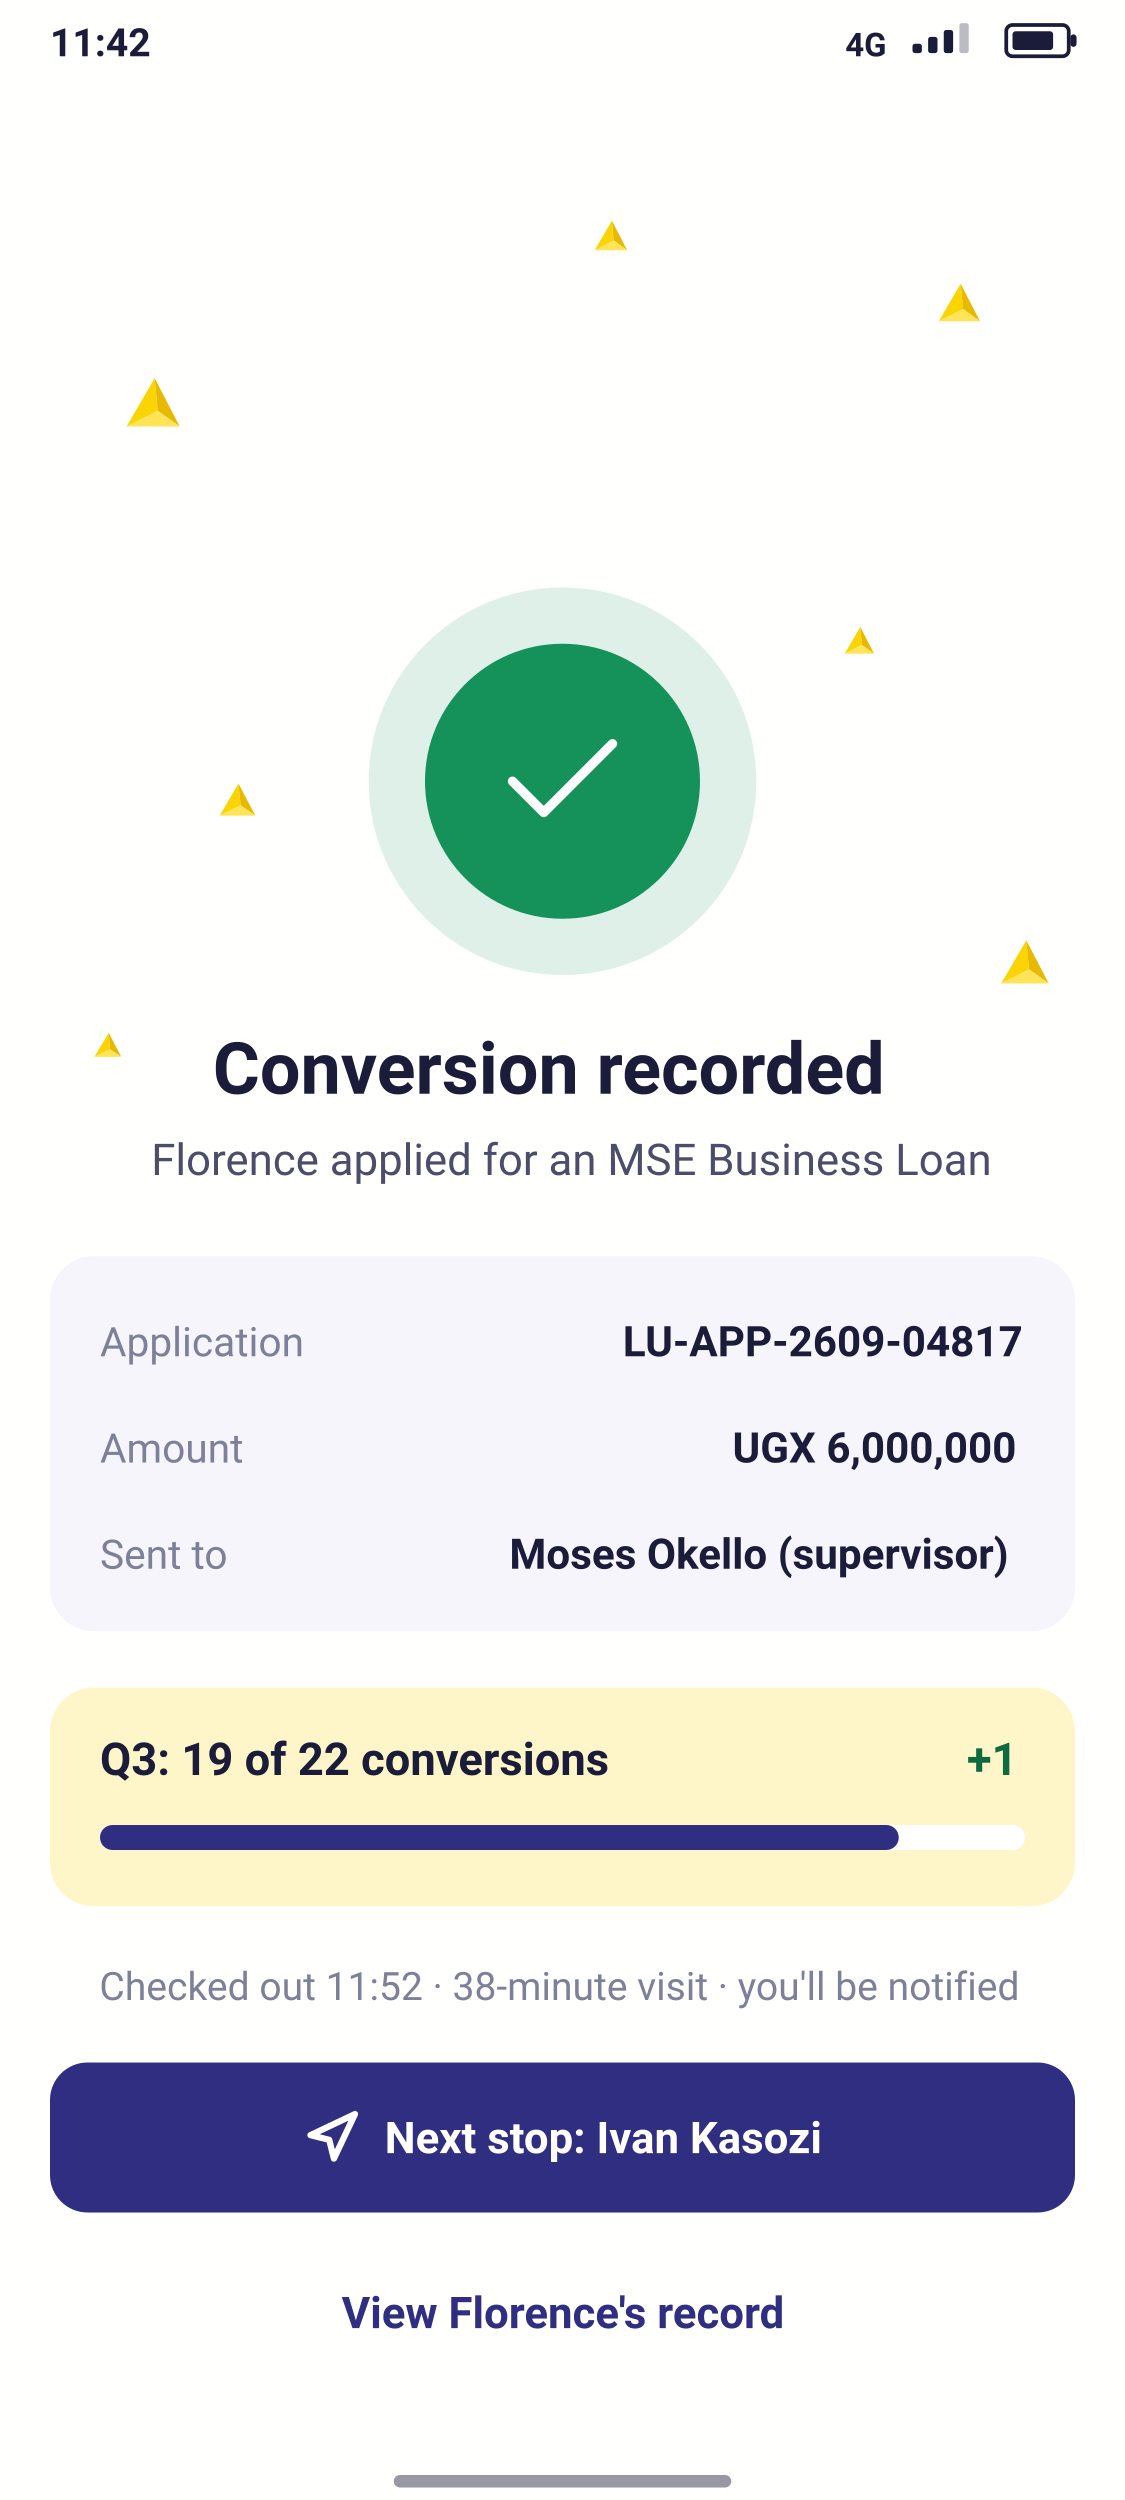
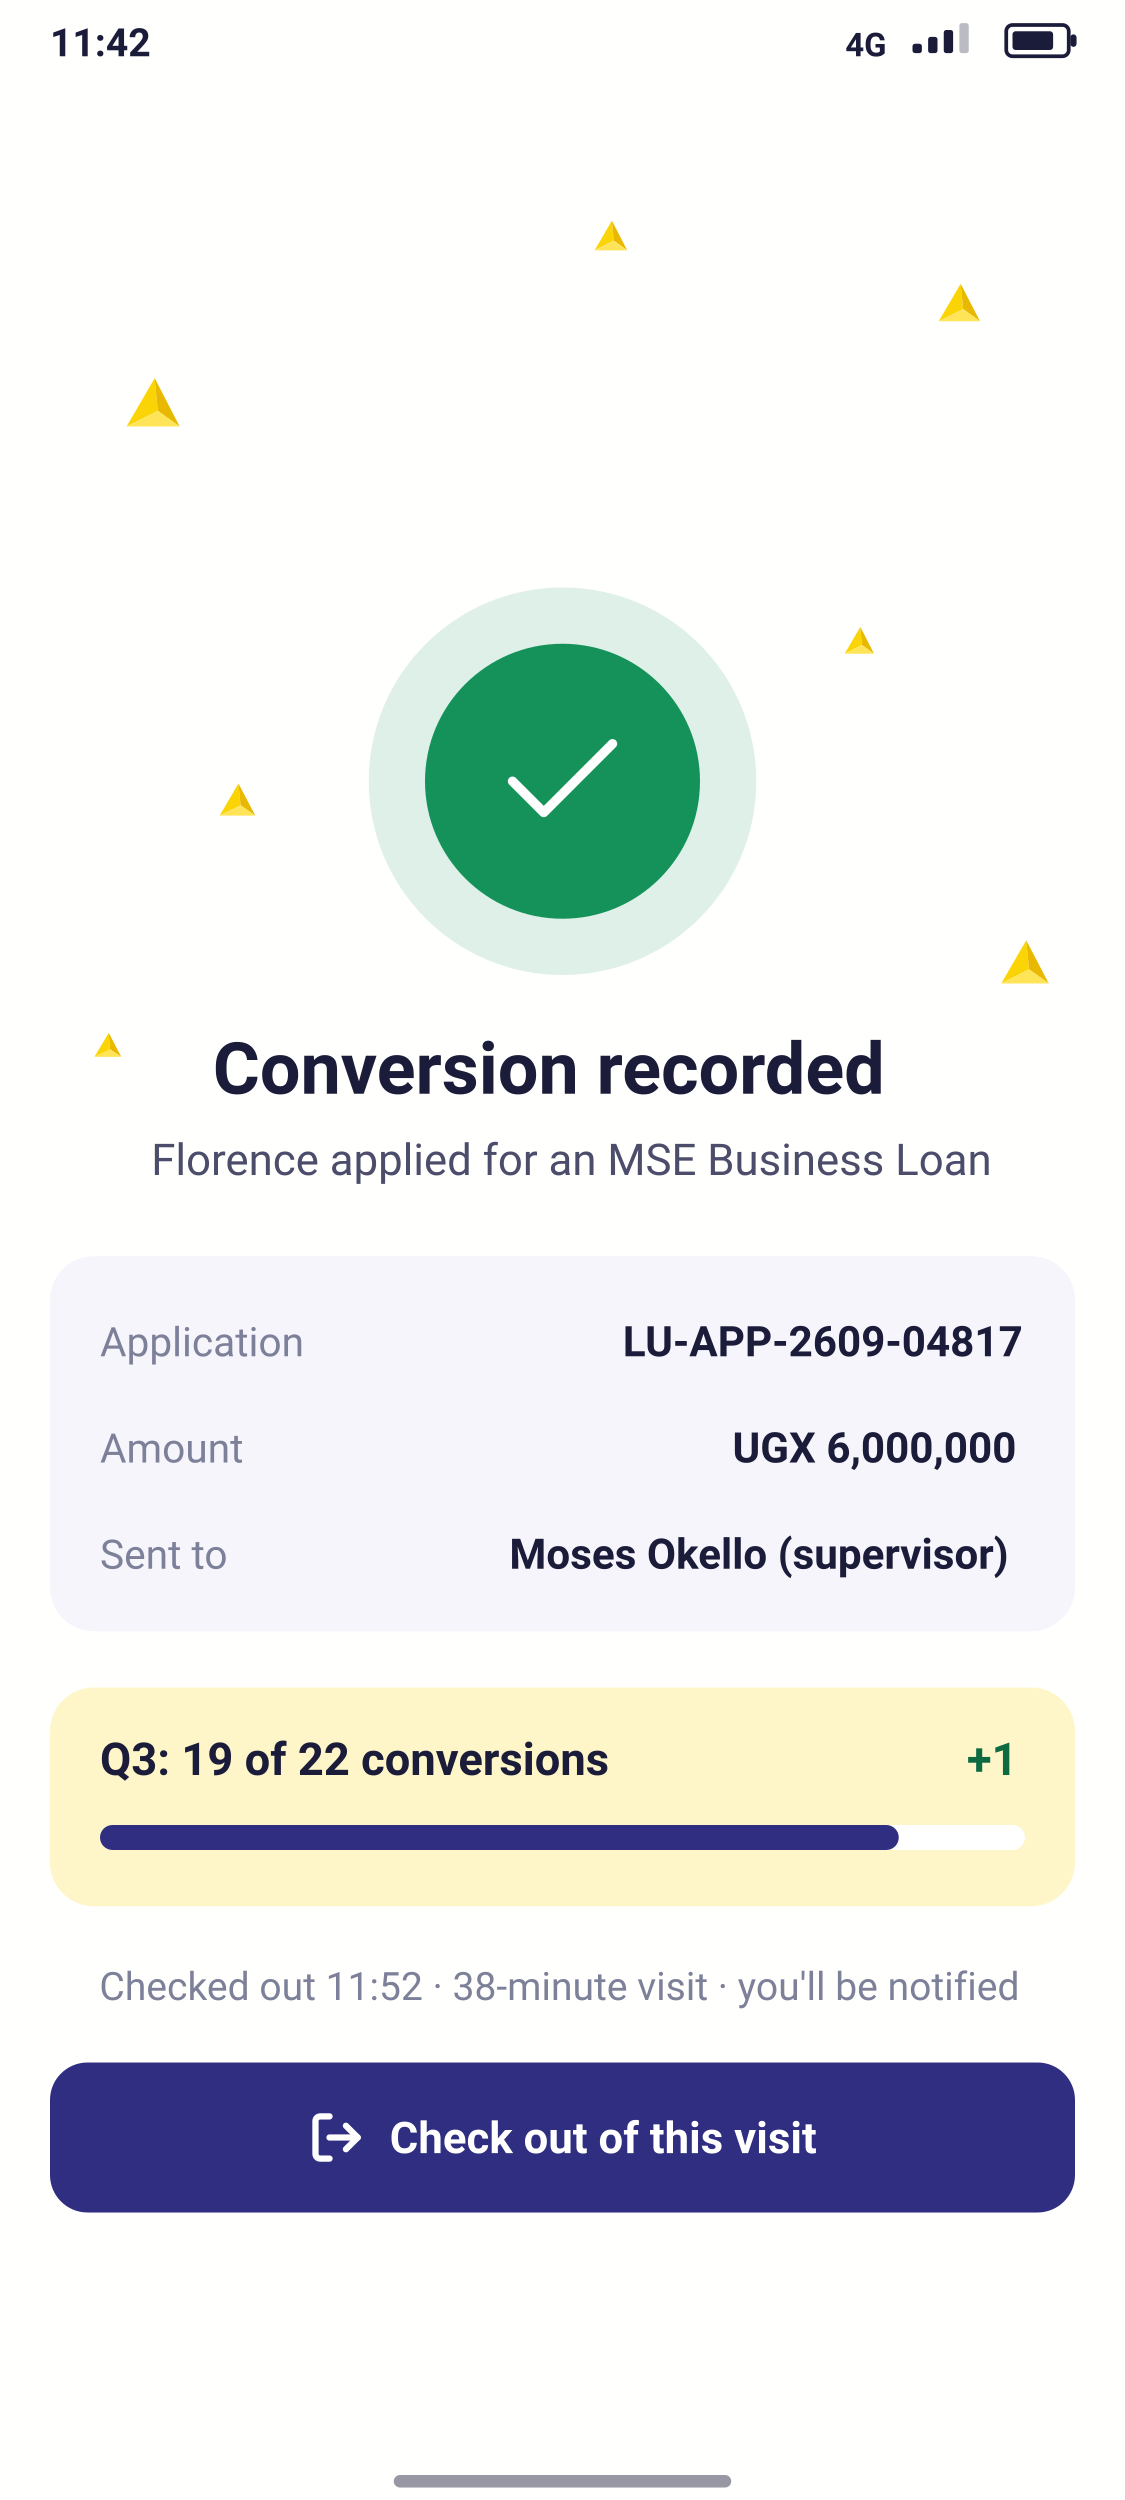
<svg xmlns="http://www.w3.org/2000/svg" width="360" height="800" viewBox="0 0 360 800">
  <rect id="screen-background" x="0.0" y="0.0" width="360.0" height="800.0" fill="#FFFFFE" />
  <g id="status-bar">
    <text id="11-42" x="16.0" y="18.0" font-family="Segoe UI, Roboto, Helvetica Neue, Arial, sans-serif" font-size="12.5" font-weight="600" fill="#1B1C3A">11:42</text>
    <rect id="battery" x="322.0" y="8.0" width="20.0" height="10.0" rx="2" fill="none" stroke="#1B1C3A" stroke-width="1.2" />
    <rect x="324.0" y="10.0" width="13.0" height="6.0" rx="1" fill="#1B1C3A" />
    <rect x="342.5" y="11.0" width="2.0" height="4.0" rx="1" fill="#1B1C3A" />
    <rect id="signal-bar" x="292.0" y="14.0" width="3.0" height="3.0" rx="0.8" fill="#1B1C3A" fill-opacity="1" />
    <rect id="signal-bar-2" x="297.0" y="11.8" width="3.0" height="5.2" rx="0.8" fill="#1B1C3A" fill-opacity="1" />
    <rect id="signal-bar-3" x="302.0" y="9.6" width="3.0" height="7.4" rx="0.8" fill="#1B1C3A" fill-opacity="1" />
    <rect id="signal-bar-4" x="307.0" y="7.4" width="3.0" height="9.6" rx="0.8" fill="#1B1C3A" fill-opacity="0.3" />
    <text id="network" x="270.5" y="18.0" font-family="Segoe UI, Roboto, Helvetica Neue, Arial, sans-serif" font-size="10.5" font-weight="700" fill="#1B1C3A">4G</text>
  </g>
  <g id="confetti">
    <g id="confetti-1">
      <path d="M49.5 121.0 L40.5 136.5 L50.5 131.5 Z" fill="#FBD405" />
      <path d="M49.5 121.0 L50.5 131.5 L57.5 136.5 Z" fill="#E9B800" />
      <path d="M40.5 136.5 L50.5 131.5 L57.5 136.5 Z" fill="#FFE457" />
    </g>
    <g id="confetti-2">
      <path d="M307.4 90.8 L300.4 102.8 L308.2 98.9 Z" fill="#FBD405" />
      <path d="M307.4 90.8 L308.2 98.9 L313.6 102.8 Z" fill="#E9B800" />
      <path d="M300.4 102.8 L308.2 98.9 L313.6 102.8 Z" fill="#FFE457" />
    </g>
    <g id="confetti-3">
      <path d="M275.3 200.6 L270.3 209.2 L275.8 206.4 Z" fill="#FBD405" />
      <path d="M275.3 200.6 L275.8 206.4 L279.7 209.2 Z" fill="#E9B800" />
      <path d="M270.3 209.2 L275.8 206.4 L279.7 209.2 Z" fill="#FFE457" />
    </g>
    <g id="confetti-4">
      <path d="M76.3 250.7 L70.3 261.0 L77.0 257.7 Z" fill="#FBD405" />
      <path d="M76.3 250.7 L77.0 257.7 L81.7 261.0 Z" fill="#E9B800" />
      <path d="M70.3 261.0 L77.0 257.7 L81.7 261.0 Z" fill="#FFE457" />
    </g>
    <g id="confetti-5">
      <path d="M328.4 300.9 L320.4 314.7 L329.3 310.2 Z" fill="#FBD405" />
      <path d="M328.4 300.9 L329.3 310.2 L335.6 314.7 Z" fill="#E9B800" />
      <path d="M320.4 314.7 L329.3 310.2 L335.6 314.7 Z" fill="#FFE457" />
    </g>
    <g id="confetti-6">
      <path d="M34.8 330.5 L30.2 338.2 L35.2 335.8 Z" fill="#FBD405" />
      <path d="M34.8 330.5 L35.2 335.8 L38.8 338.2 Z" fill="#E9B800" />
      <path d="M30.2 338.2 L35.2 335.8 L38.8 338.2 Z" fill="#FFE457" />
    </g>
    <g id="confetti-7">
      <path d="M195.8 70.6 L190.3 80.1 L196.4 77.0 Z" fill="#FBD405" />
      <path d="M195.8 70.6 L196.4 77.0 L200.7 80.1 Z" fill="#E9B800" />
      <path d="M190.3 80.1 L196.4 77.0 L200.7 80.1 Z" fill="#FFE457" />
    </g>
  </g>
  <circle cx="180.0" cy="250.0" r="62.0" fill="#DEF0E8" />
  <circle cx="180.0" cy="250.0" r="44.0" fill="#15925A" />
  <g id="icon-check" transform="translate(156.0 226.0) scale(2)">
    <path d="M20 6L9 17l-5-5" fill="none" stroke="#FFFFFF" stroke-width="1.50" stroke-linecap="round" stroke-linejoin="round" />
  </g>
  <text id="Conversion-recorded" x="68.1" y="350.0" font-family="Segoe UI, Roboto, Helvetica Neue, Arial, sans-serif" font-size="23" font-weight="700" fill="#1B1C3A">Conversion recorded</text>
  <text id="Florence-applied-for-an-MSE" x="48.4" y="376.0" font-family="Segoe UI, Roboto, Helvetica Neue, Arial, sans-serif" font-size="14" font-weight="400" fill="#4B4D6B">Florence applied for an MSE Business Loan</text>
  <g id="summary">
    <rect x="16.0" y="402.0" width="328.0" height="120.0" rx="14" fill="#F5F5FB" />
    <text id="Application" x="32.0" y="434.0" font-family="Segoe UI, Roboto, Helvetica Neue, Arial, sans-serif" font-size="13" font-weight="400" fill="#7D8099">Application</text>
    <text id="LU-APP-2609-04817" x="199.3" y="434.0" font-family="Segoe UI, Roboto, Helvetica Neue, Arial, sans-serif" font-size="13.5" font-weight="700" fill="#1B1C3A">LU-APP-2609-04817</text>
    <text id="Amount" x="32.0" y="468.0" font-family="Segoe UI, Roboto, Helvetica Neue, Arial, sans-serif" font-size="13" font-weight="400" fill="#7D8099">Amount</text>
    <text id="UGX-6-000-000" x="234.4" y="468.0" font-family="Segoe UI, Roboto, Helvetica Neue, Arial, sans-serif" font-size="13.5" font-weight="700" fill="#1B1C3A">UGX 6,000,000</text>
    <text id="Sent-to" x="32.0" y="502.0" font-family="Segoe UI, Roboto, Helvetica Neue, Arial, sans-serif" font-size="13" font-weight="400" fill="#7D8099">Sent to</text>
    <text id="Moses-Okello-supervisor" x="163.0" y="502.0" font-family="Segoe UI, Roboto, Helvetica Neue, Arial, sans-serif" font-size="13.5" font-weight="700" fill="#1B1C3A">Moses Okello (supervisor)</text>
  </g>
  <g id="progress">
    <rect x="16.0" y="540.0" width="328.0" height="70.0" rx="14" fill="#FEF6C8" />
    <text id="Q3-19-of-22-conversions" x="32.0" y="568.0" font-family="Segoe UI, Roboto, Helvetica Neue, Arial, sans-serif" font-size="14.5" font-weight="700" fill="#1B1C3A">Q3: 19 of 22 conversions</text>
    <text id="1" x="309.4" y="568.0" font-family="Segoe UI, Roboto, Helvetica Neue, Arial, sans-serif" font-size="14.5" font-weight="700" fill="#0E6B41">+1</text>
    <g id="progress-2">
      <rect x="32.0" y="584.0" width="296.0" height="8.0" rx="4.0" fill="#FFFFFF" />
      <rect x="32.0" y="584.0" width="255.6" height="8.0" rx="4.0" fill="#2F2E80" />
    </g>
  </g>
  <text id="Checked-out-11-52-38-minut" x="31.8" y="640.0" font-family="Segoe UI, Roboto, Helvetica Neue, Arial, sans-serif" font-size="12.5" font-weight="400" fill="#7D8099">Checked out 11:52 · 38-minute visit · you'll be notified</text>
-   <g id="button-Next-stop-Ivan-Kasozi">
+   <g id="button-Check-out-of-this-visit">
    <rect x="16.0" y="660.0" width="328.0" height="48.0" rx="12" fill="#2F2E80" />
-     <g id="icon-navigation" transform="translate(97.1 675.0) scale(0.75)">
-       <path d="M3 11l19-9-9 19-2-8z" fill="none" stroke="#FFFFFF" stroke-width="2.67" stroke-linecap="round" stroke-linejoin="round" />
+     <g id="icon-logout" transform="translate(98.7 675.0) scale(0.75)">
+       <path d="M9 21H5a2 2 0 0 1-2-2V5a2 2 0 0 1 2-2h4" fill="none" stroke="#FFFFFF" stroke-width="2.67" stroke-linecap="round" stroke-linejoin="round" />
+       <path d="M16 17l5-5-5-5" fill="none" stroke="#FFFFFF" stroke-width="2.67" stroke-linecap="round" stroke-linejoin="round" />
+       <path d="M21 12H9" fill="none" stroke="#FFFFFF" stroke-width="2.67" stroke-linecap="round" stroke-linejoin="round" />
    </g>
-     <text id="Next-stop-Ivan-Kasozi" x="123.1" y="689.0" font-family="Segoe UI, Roboto, Helvetica Neue, Arial, sans-serif" font-size="14" font-weight="600" fill="#FFFFFF">Next stop: Ivan Kasozi</text>
-   </g>
-   <g id="button-View-Florence-s-record">
-     <rect x="16.0" y="718.0" width="328.0" height="44.0" rx="12" fill="none" />
-     <text id="View-Florence-s-record" x="109.3" y="745.0" font-family="Segoe UI, Roboto, Helvetica Neue, Arial, sans-serif" font-size="14" font-weight="600" fill="#2F2E80">View Florence's record</text>
+     <text id="Check-out-of-this-visit" x="124.7" y="689.0" font-family="Segoe UI, Roboto, Helvetica Neue, Arial, sans-serif" font-size="14" font-weight="600" fill="#FFFFFF">Check out of this visit</text>
  </g>
  <rect id="gesture-bar" x="126.0" y="792.0" width="108.0" height="4.0" rx="2" fill="#1B1C3A" fill-opacity="0.45" />
</svg>
